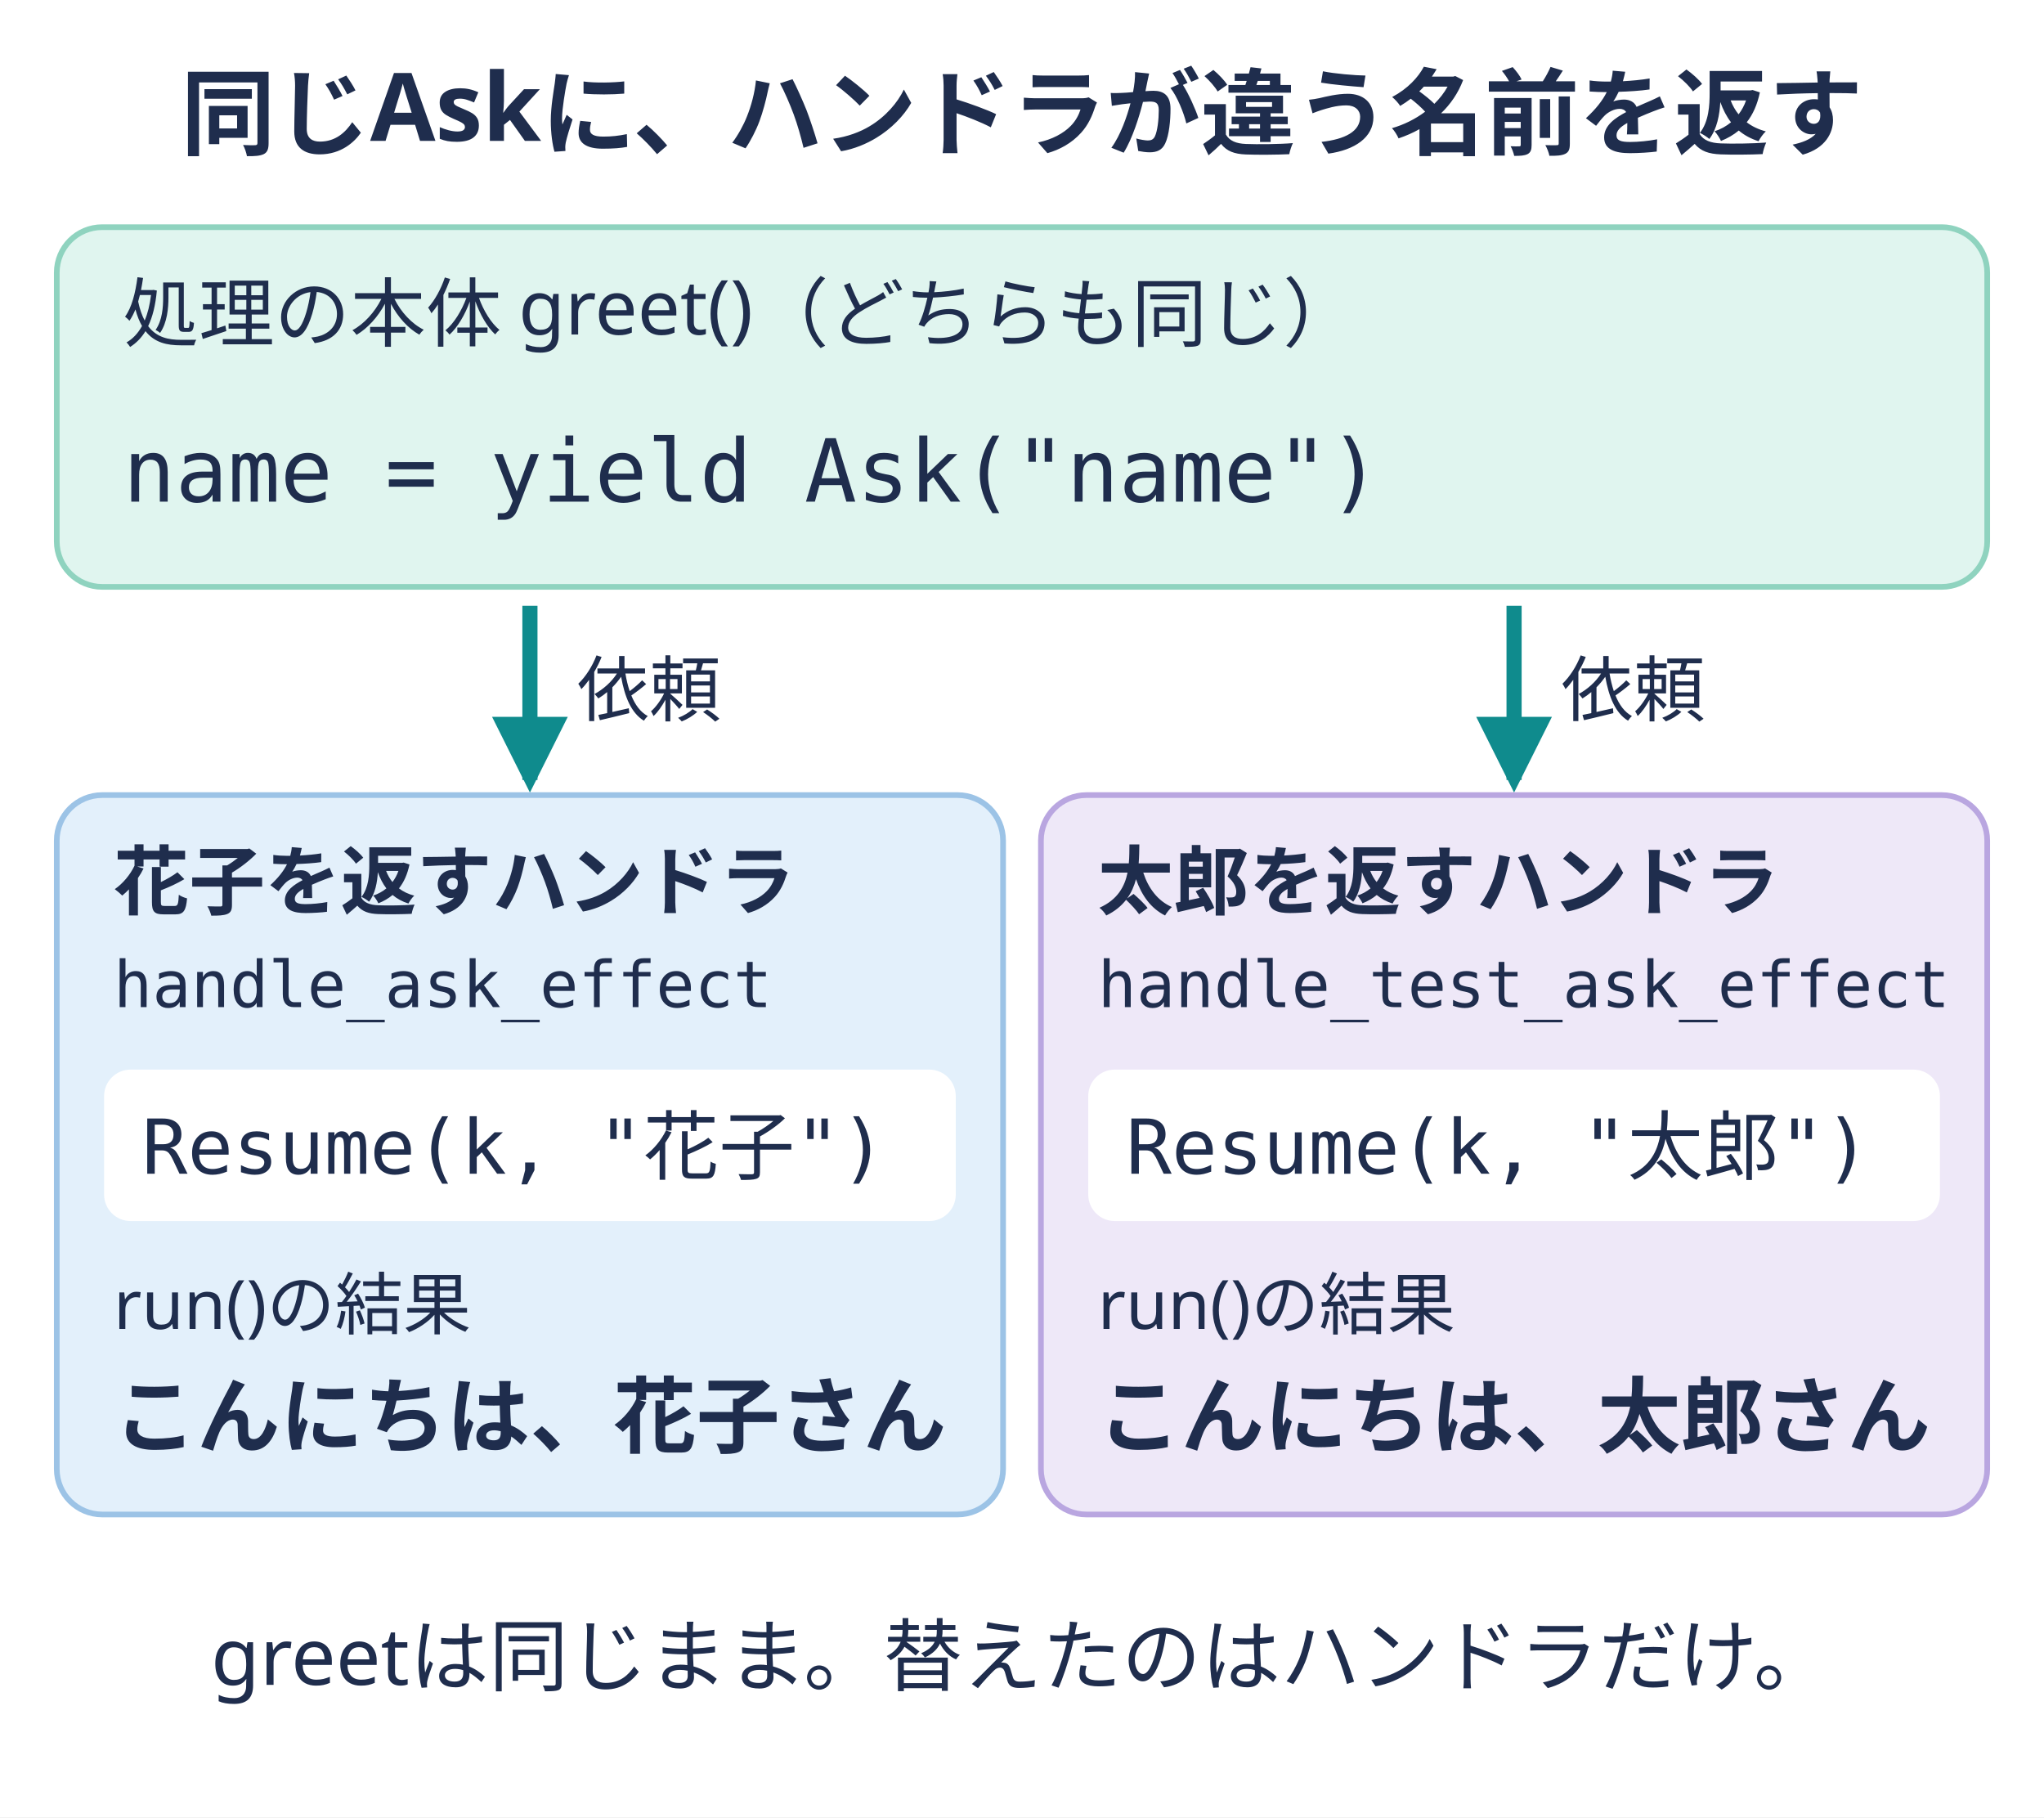
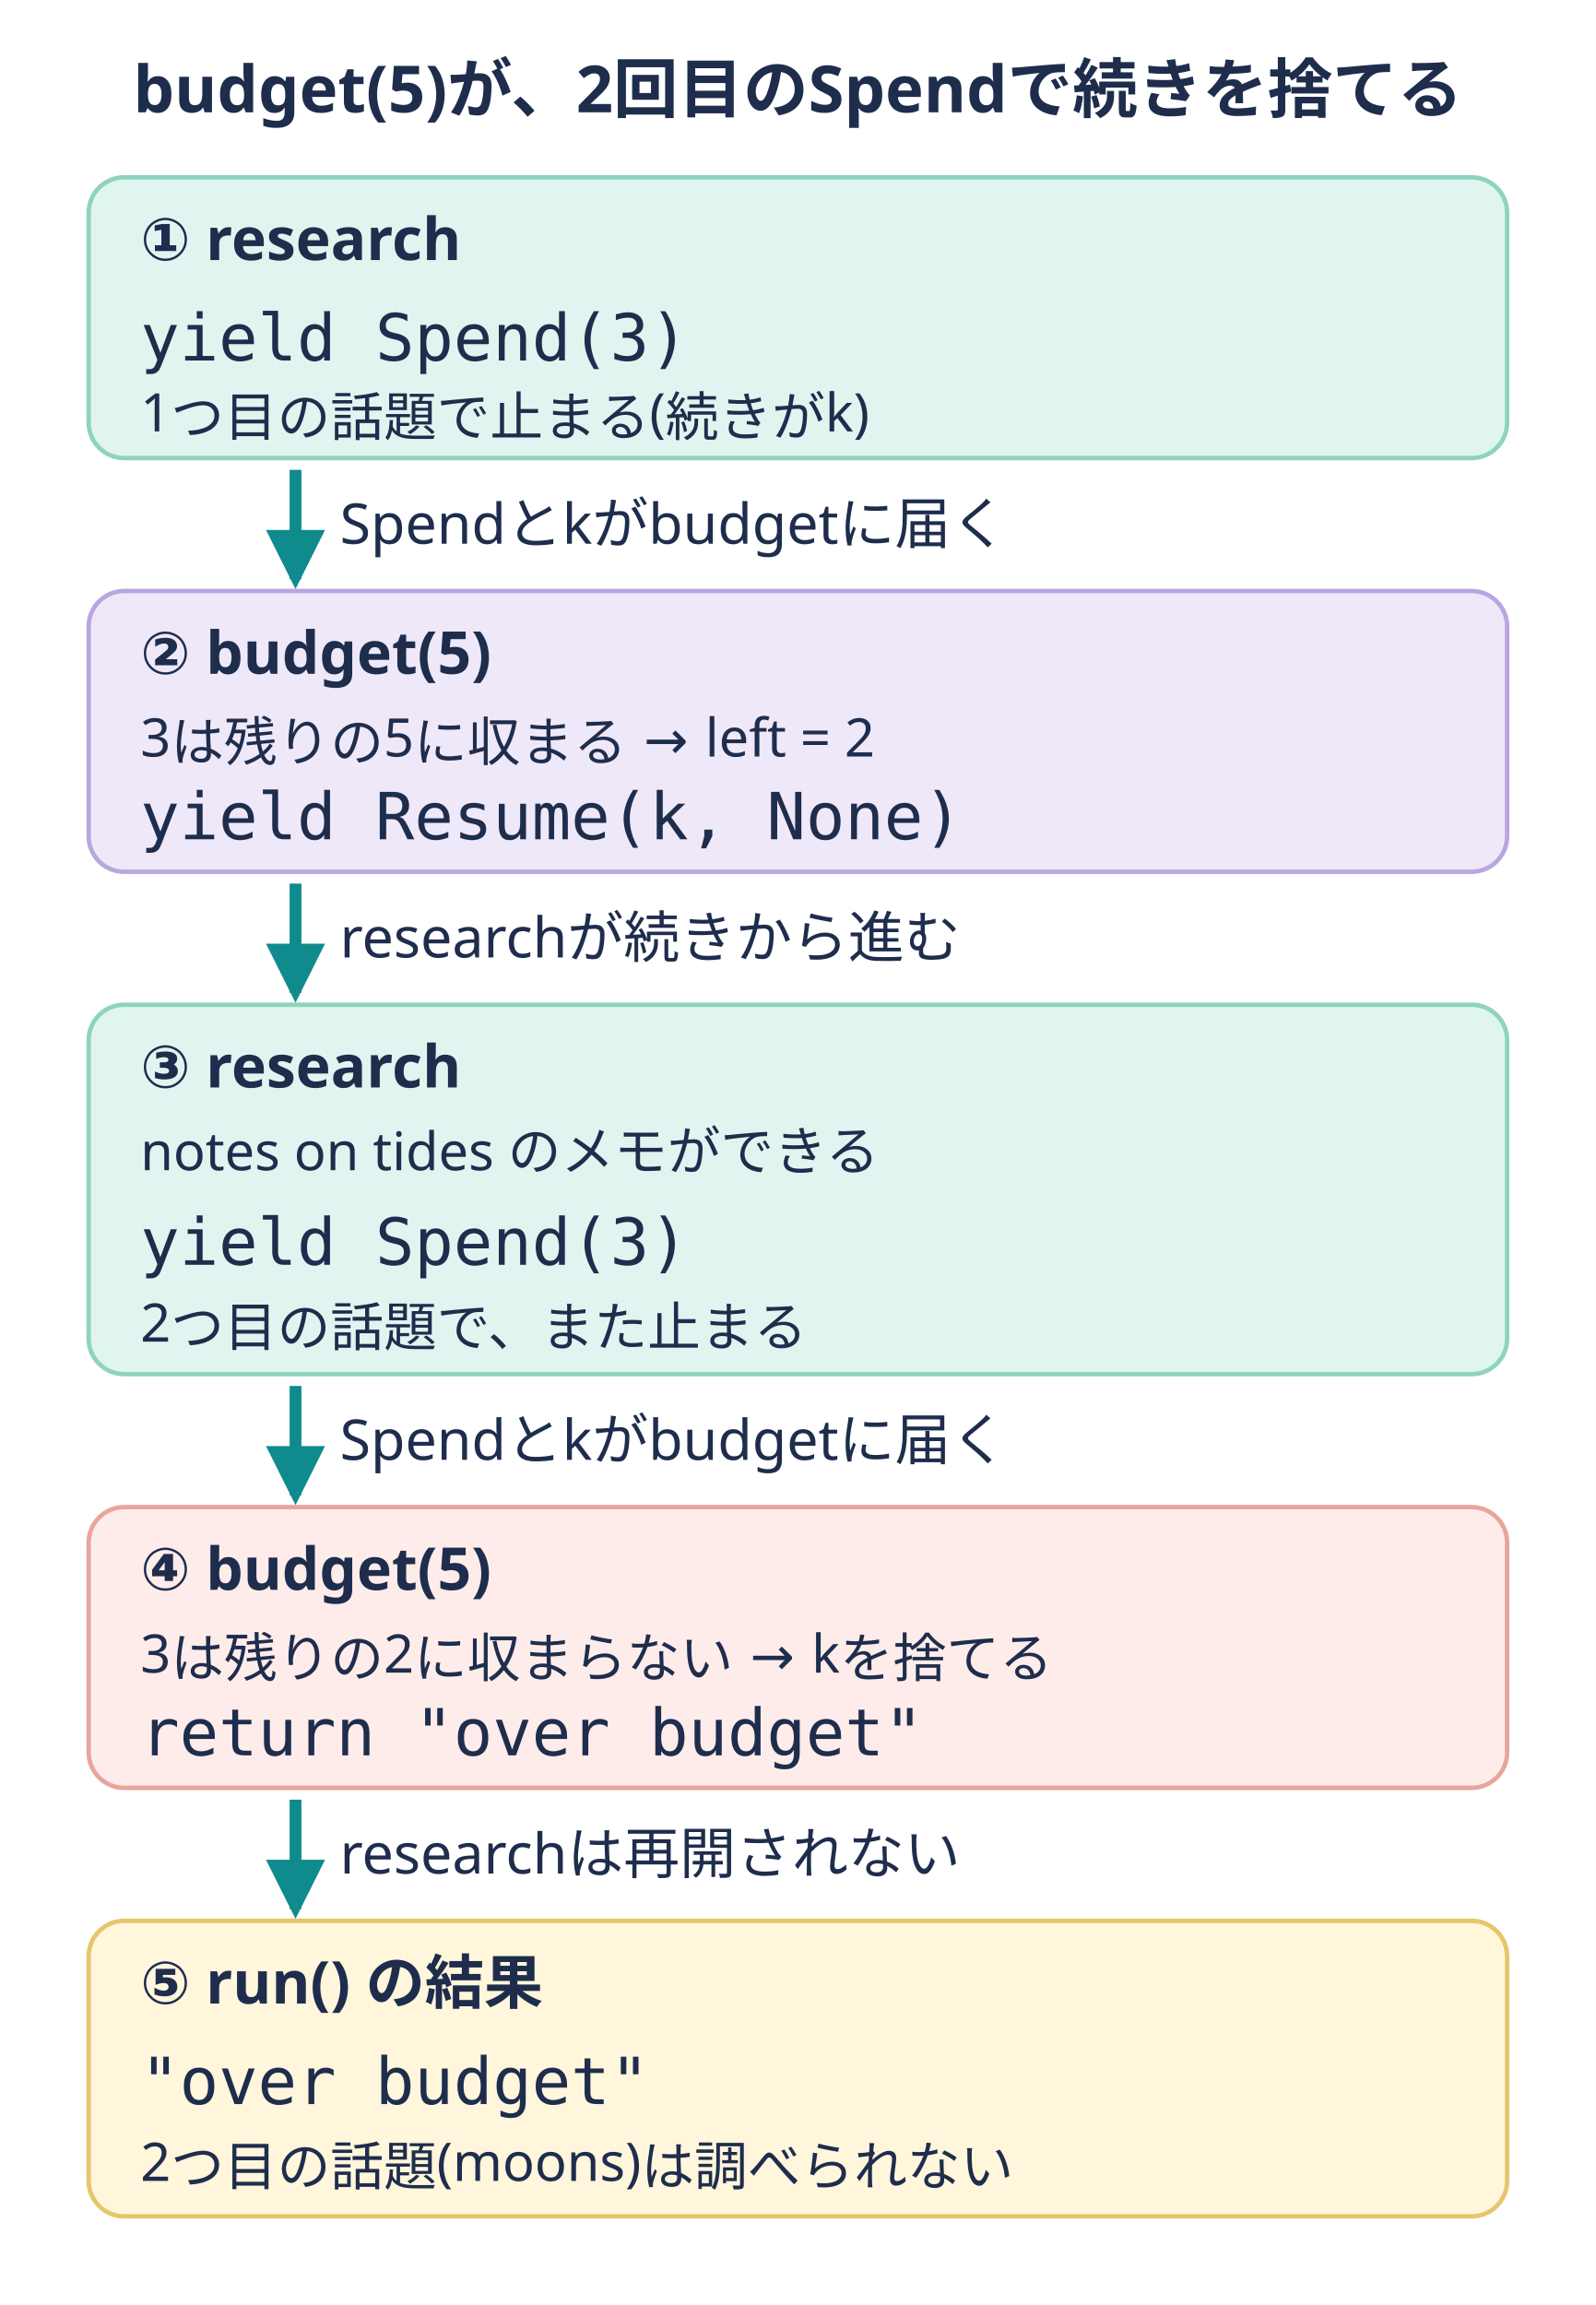
- <svg xmlns="http://www.w3.org/2000/svg" width="1080" height="960" viewBox="0 0 1080 960">
+ <svg xmlns="http://www.w3.org/2000/svg" width="1080" height="1560" viewBox="0 0 1080 1560">
  <defs>
    <marker id="arrow" viewBox="0 0 12 12" refX="10" refY="6" markerWidth="5" markerHeight="5" orient="auto">
      <path d="M0,0 L12,6 L0,12 z" fill="#0f8b8d" />
    </marker>
    <style>
      .ja { font-family: "IPAGothic", sans-serif; fill: #1f2d4d; }
      .code { font-family: "DejaVu Sans Mono", "IPAGothic", monospace; fill: #1f2d4d; }
    </style>
  </defs>
-   <rect width="1080" height="960" fill="#ffffff" />
-   <text class="ja" x="540" y="78" font-size="50" font-weight="bold" text-anchor="middle">同じAskに、ハンドラが違う名前を返す</text>
-   <rect x="30" y="120" width="1020" height="190" rx="24" fill="#e0f5ef" stroke="#8fd3bf" stroke-width="3" />
-   <text class="ja" x="65" y="180" font-size="40">処理の本体 greet()（どちらも同じ）</text>
-   <text class="code" x="65" y="265" font-size="46" xml:space="preserve">name = yield Ask("name")</text>
-   <line x1="280" y1="320" x2="280" y2="412" stroke="#0f8b8d" stroke-width="8" marker-end="url(#arrow)" />
-   <text class="ja" x="305" y="378" font-size="38">依頼</text>
-   <line x1="800" y1="320" x2="800" y2="412" stroke="#0f8b8d" stroke-width="8" marker-end="url(#arrow)" />
-   <text class="ja" x="825" y="378" font-size="38">依頼</text>
-   <rect x="30" y="420" width="500" height="380" rx="24" fill="#e3f0fb" stroke="#9cc3e6" stroke-width="3" />
-   <text class="ja" x="60" y="480" font-size="40" font-weight="bold">花子を返すハンドラ</text>
-   <text class="code" x="60" y="532" font-size="34">handle_ask_effect</text>
-   <rect x="55" y="565" width="450" height="80" rx="14" fill="#ffffff" />
-   <text class="code" x="75" y="620" font-size="40" xml:space="preserve">Resume(k, "花子")</text>
-   <text class="ja" x="60" y="702" font-size="36">run()の結果</text>
-   <text class="ja" x="60" y="764" font-size="44" font-weight="bold">こんにちは、花子さん</text>
-   <rect x="550" y="420" width="500" height="380" rx="24" fill="#eee8f8" stroke="#b9a6e0" stroke-width="3" />
-   <text class="ja" x="580" y="480" font-size="40" font-weight="bold">太郎を返すハンドラ</text>
-   <text class="code" x="580" y="532" font-size="34">handle_test_ask_effect</text>
-   <rect x="575" y="565" width="450" height="80" rx="14" fill="#ffffff" />
-   <text class="code" x="595" y="620" font-size="40" xml:space="preserve">Resume(k, "太郎")</text>
-   <text class="ja" x="580" y="702" font-size="36">run()の結果</text>
-   <text class="ja" x="580" y="764" font-size="44" font-weight="bold">こんにちは、太郎さん</text>
-   <text class="ja" x="540" y="890" font-size="42" text-anchor="middle">greetは同じまま。替えたのはハンドラだけ。</text>
+   <rect width="1080" height="1560" fill="#ffffff" />
+   <text class="ja" x="540" y="76" font-size="44" font-weight="bold" text-anchor="middle">budget(5)が、2回目のSpendで続きを捨てる</text>
+   <rect x="60" y="120" width="960" height="190" rx="24" fill="#e0f5ef" stroke="#8fd3bf" stroke-width="3" />
+   <text class="ja" x="95" y="176" font-size="40" font-weight="bold">① research</text>
+   <text class="code" x="95" y="244" font-size="44" xml:space="preserve">yield Spend(3)</text>
+   <text class="ja" x="95" y="292" font-size="36">1つ目の話題で止まる(続きがk)</text>
+   <line x1="200" y1="318" x2="200" y2="392" stroke="#0f8b8d" stroke-width="8" marker-end="url(#arrow)" />
+   <text class="ja" x="230" y="368" font-size="38">Spendとkがbudgetに届く</text>
+   <rect x="60" y="400" width="960" height="190" rx="24" fill="#eee8f8" stroke="#b9a6e0" stroke-width="3" />
+   <text class="ja" x="95" y="456" font-size="40" font-weight="bold">② budget(5)</text>
+   <text class="ja" x="95" y="512" font-size="36">3は残りの5に収まる → left = 2</text>
+   <text class="code" x="95" y="568" font-size="44" xml:space="preserve">yield Resume(k, None)</text>
+   <line x1="200" y1="598" x2="200" y2="672" stroke="#0f8b8d" stroke-width="8" marker-end="url(#arrow)" />
+   <text class="ja" x="230" y="648" font-size="38">researchが続きから進む</text>
+   <rect x="60" y="680" width="960" height="250" rx="24" fill="#e0f5ef" stroke="#8fd3bf" stroke-width="3" />
+   <text class="ja" x="95" y="736" font-size="40" font-weight="bold">③ research</text>
+   <text class="ja" x="95" y="792" font-size="36">notes on tides のメモができる</text>
+   <text class="code" x="95" y="856" font-size="44" xml:space="preserve">yield Spend(3)</text>
+   <text class="ja" x="95" y="908" font-size="36">2つ目の話題で、また止まる</text>
+   <line x1="200" y1="938" x2="200" y2="1012" stroke="#0f8b8d" stroke-width="8" marker-end="url(#arrow)" />
+   <text class="ja" x="230" y="988" font-size="38">Spendとkがbudgetに届く</text>
+   <rect x="60" y="1020" width="960" height="190" rx="24" fill="#fdecea" stroke="#e8a59c" stroke-width="3" />
+   <text class="ja" x="95" y="1076" font-size="40" font-weight="bold">④ budget(5)</text>
+   <text class="ja" x="95" y="1132" font-size="36">3は残りの2に収まらない → kを捨てる</text>
+   <text class="code" x="95" y="1188" font-size="44" xml:space="preserve">return "over budget"</text>
+   <line x1="200" y1="1218" x2="200" y2="1292" stroke="#0f8b8d" stroke-width="8" marker-end="url(#arrow)" />
+   <text class="ja" x="230" y="1268" font-size="38">researchは再開されない</text>
+   <rect x="60" y="1300" width="960" height="200" rx="24" fill="#fff6dc" stroke="#e5c66b" stroke-width="3" />
+   <text class="ja" x="95" y="1356" font-size="40" font-weight="bold">⑤ run() の結果</text>
+   <text class="code" x="95" y="1424" font-size="44" xml:space="preserve">"over budget"</text>
+   <text class="ja" x="95" y="1476" font-size="36">2つ目の話題(moons)は調べられない</text>
</svg>
